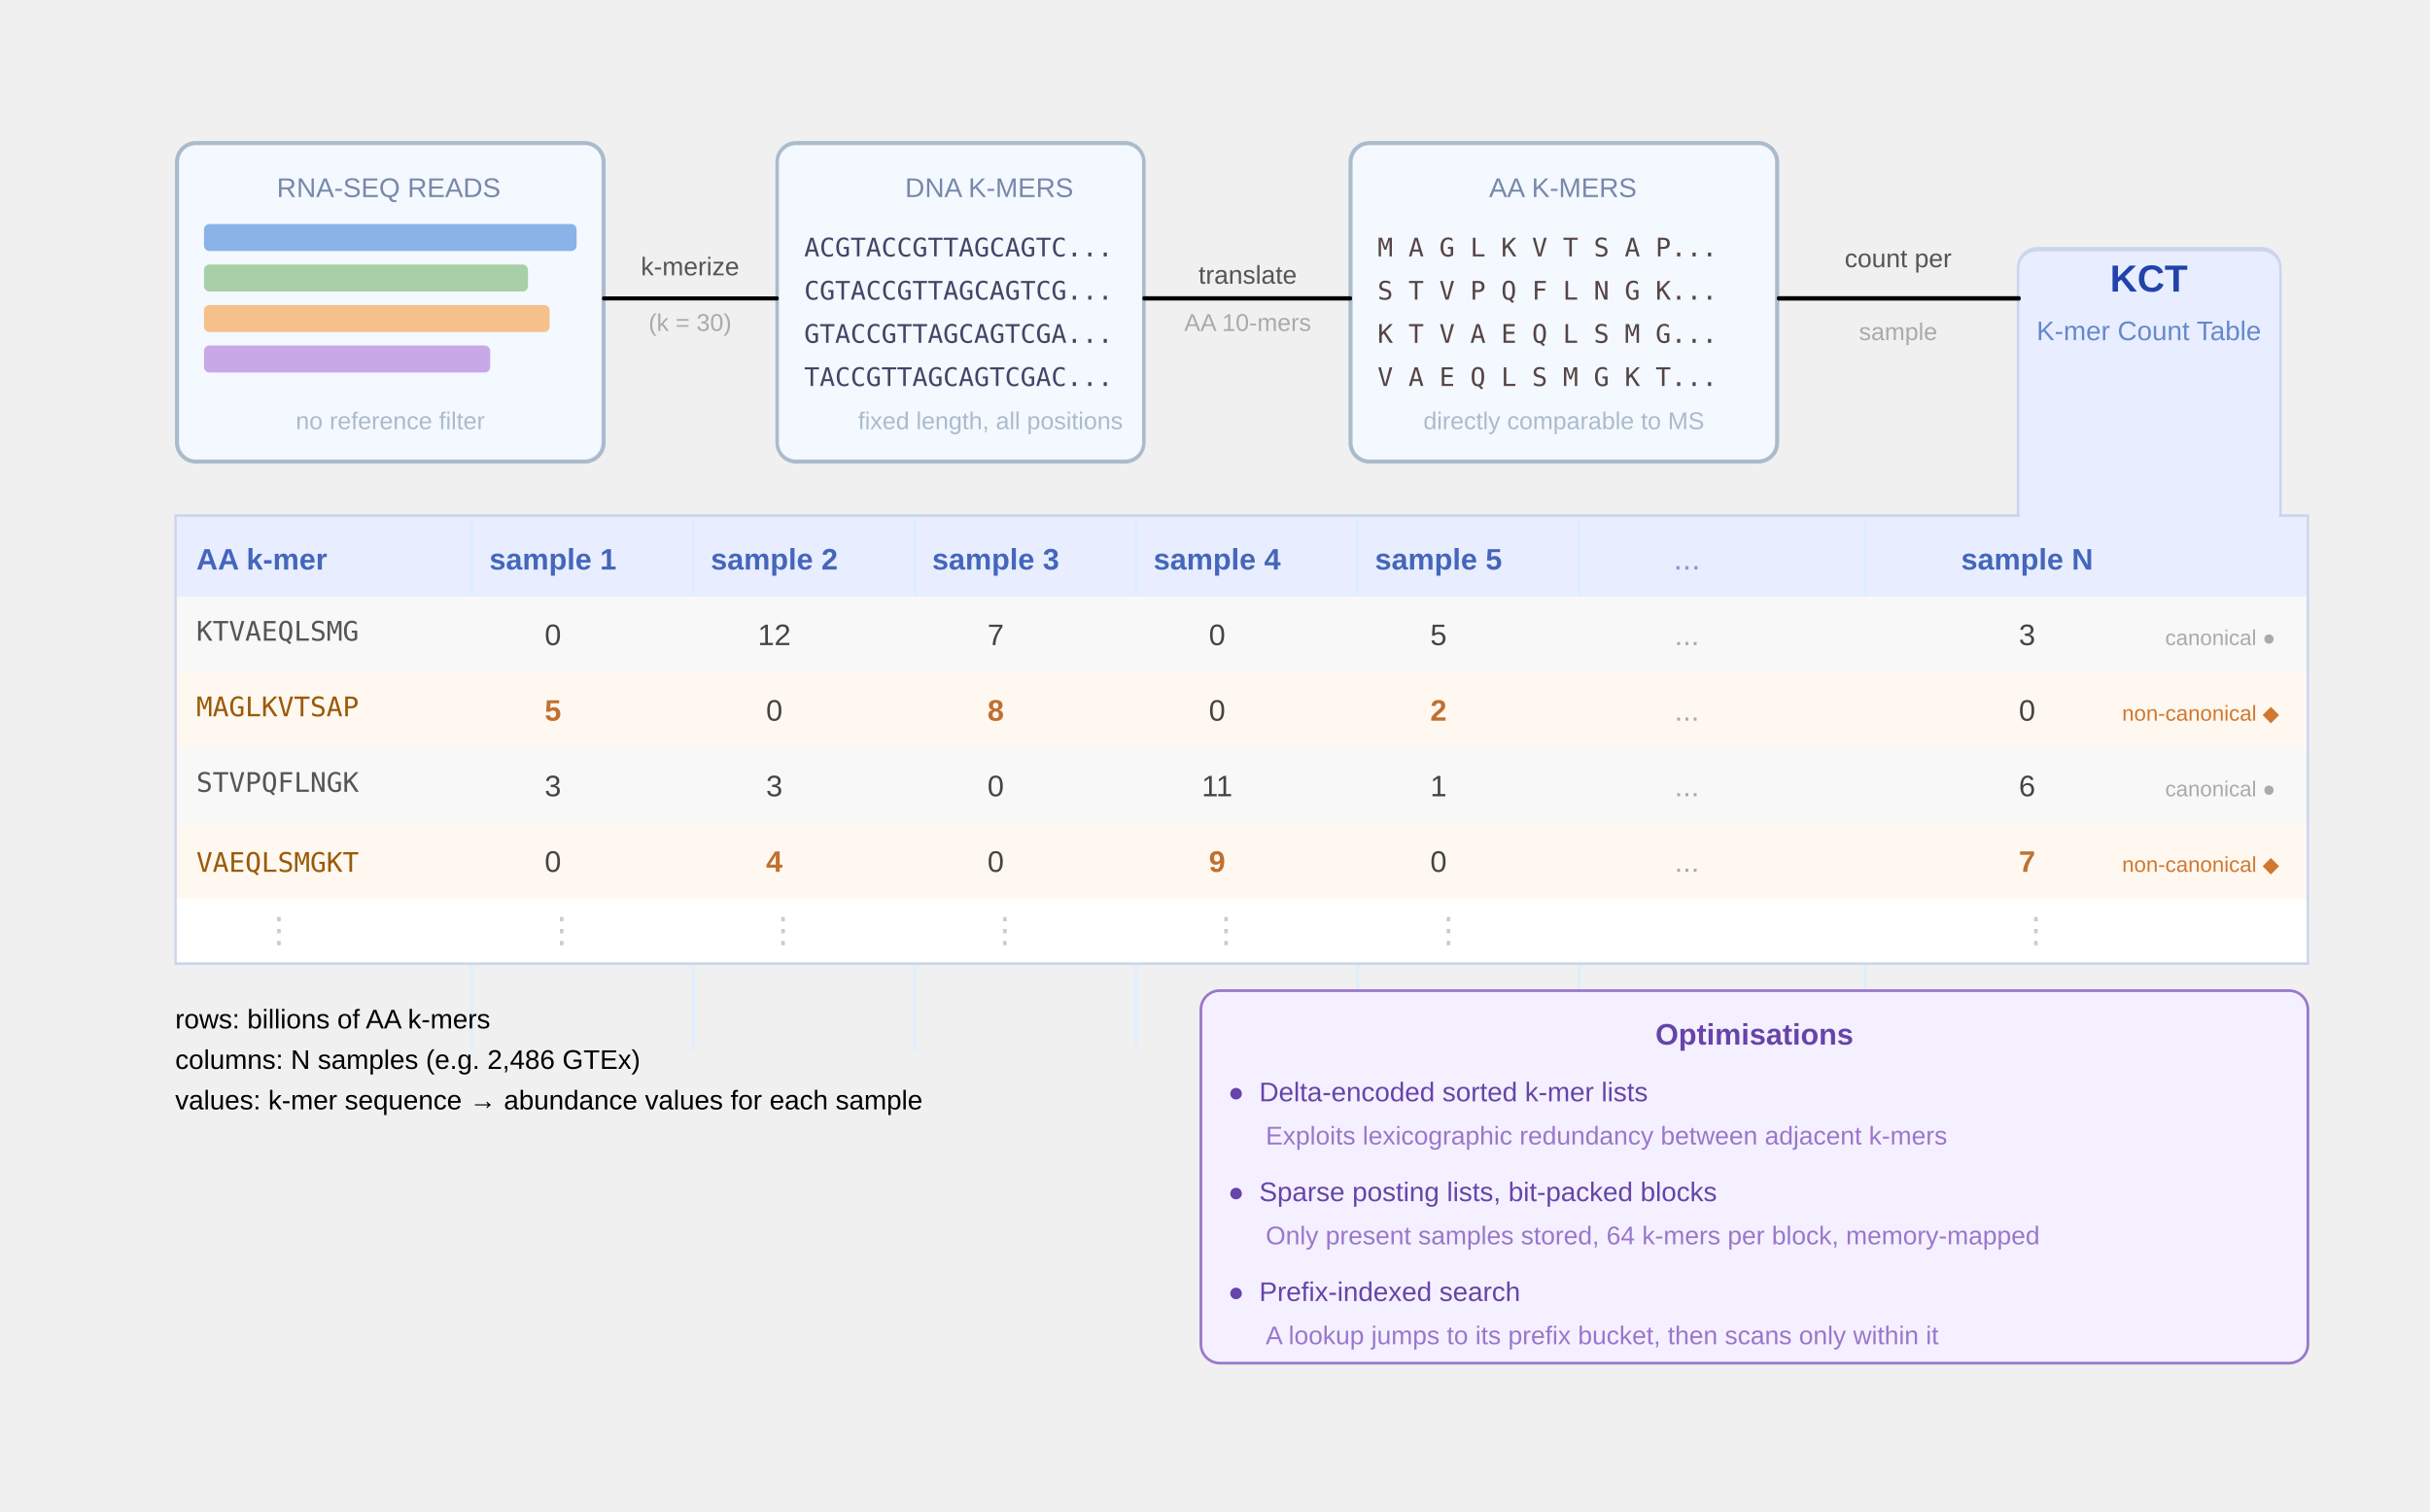
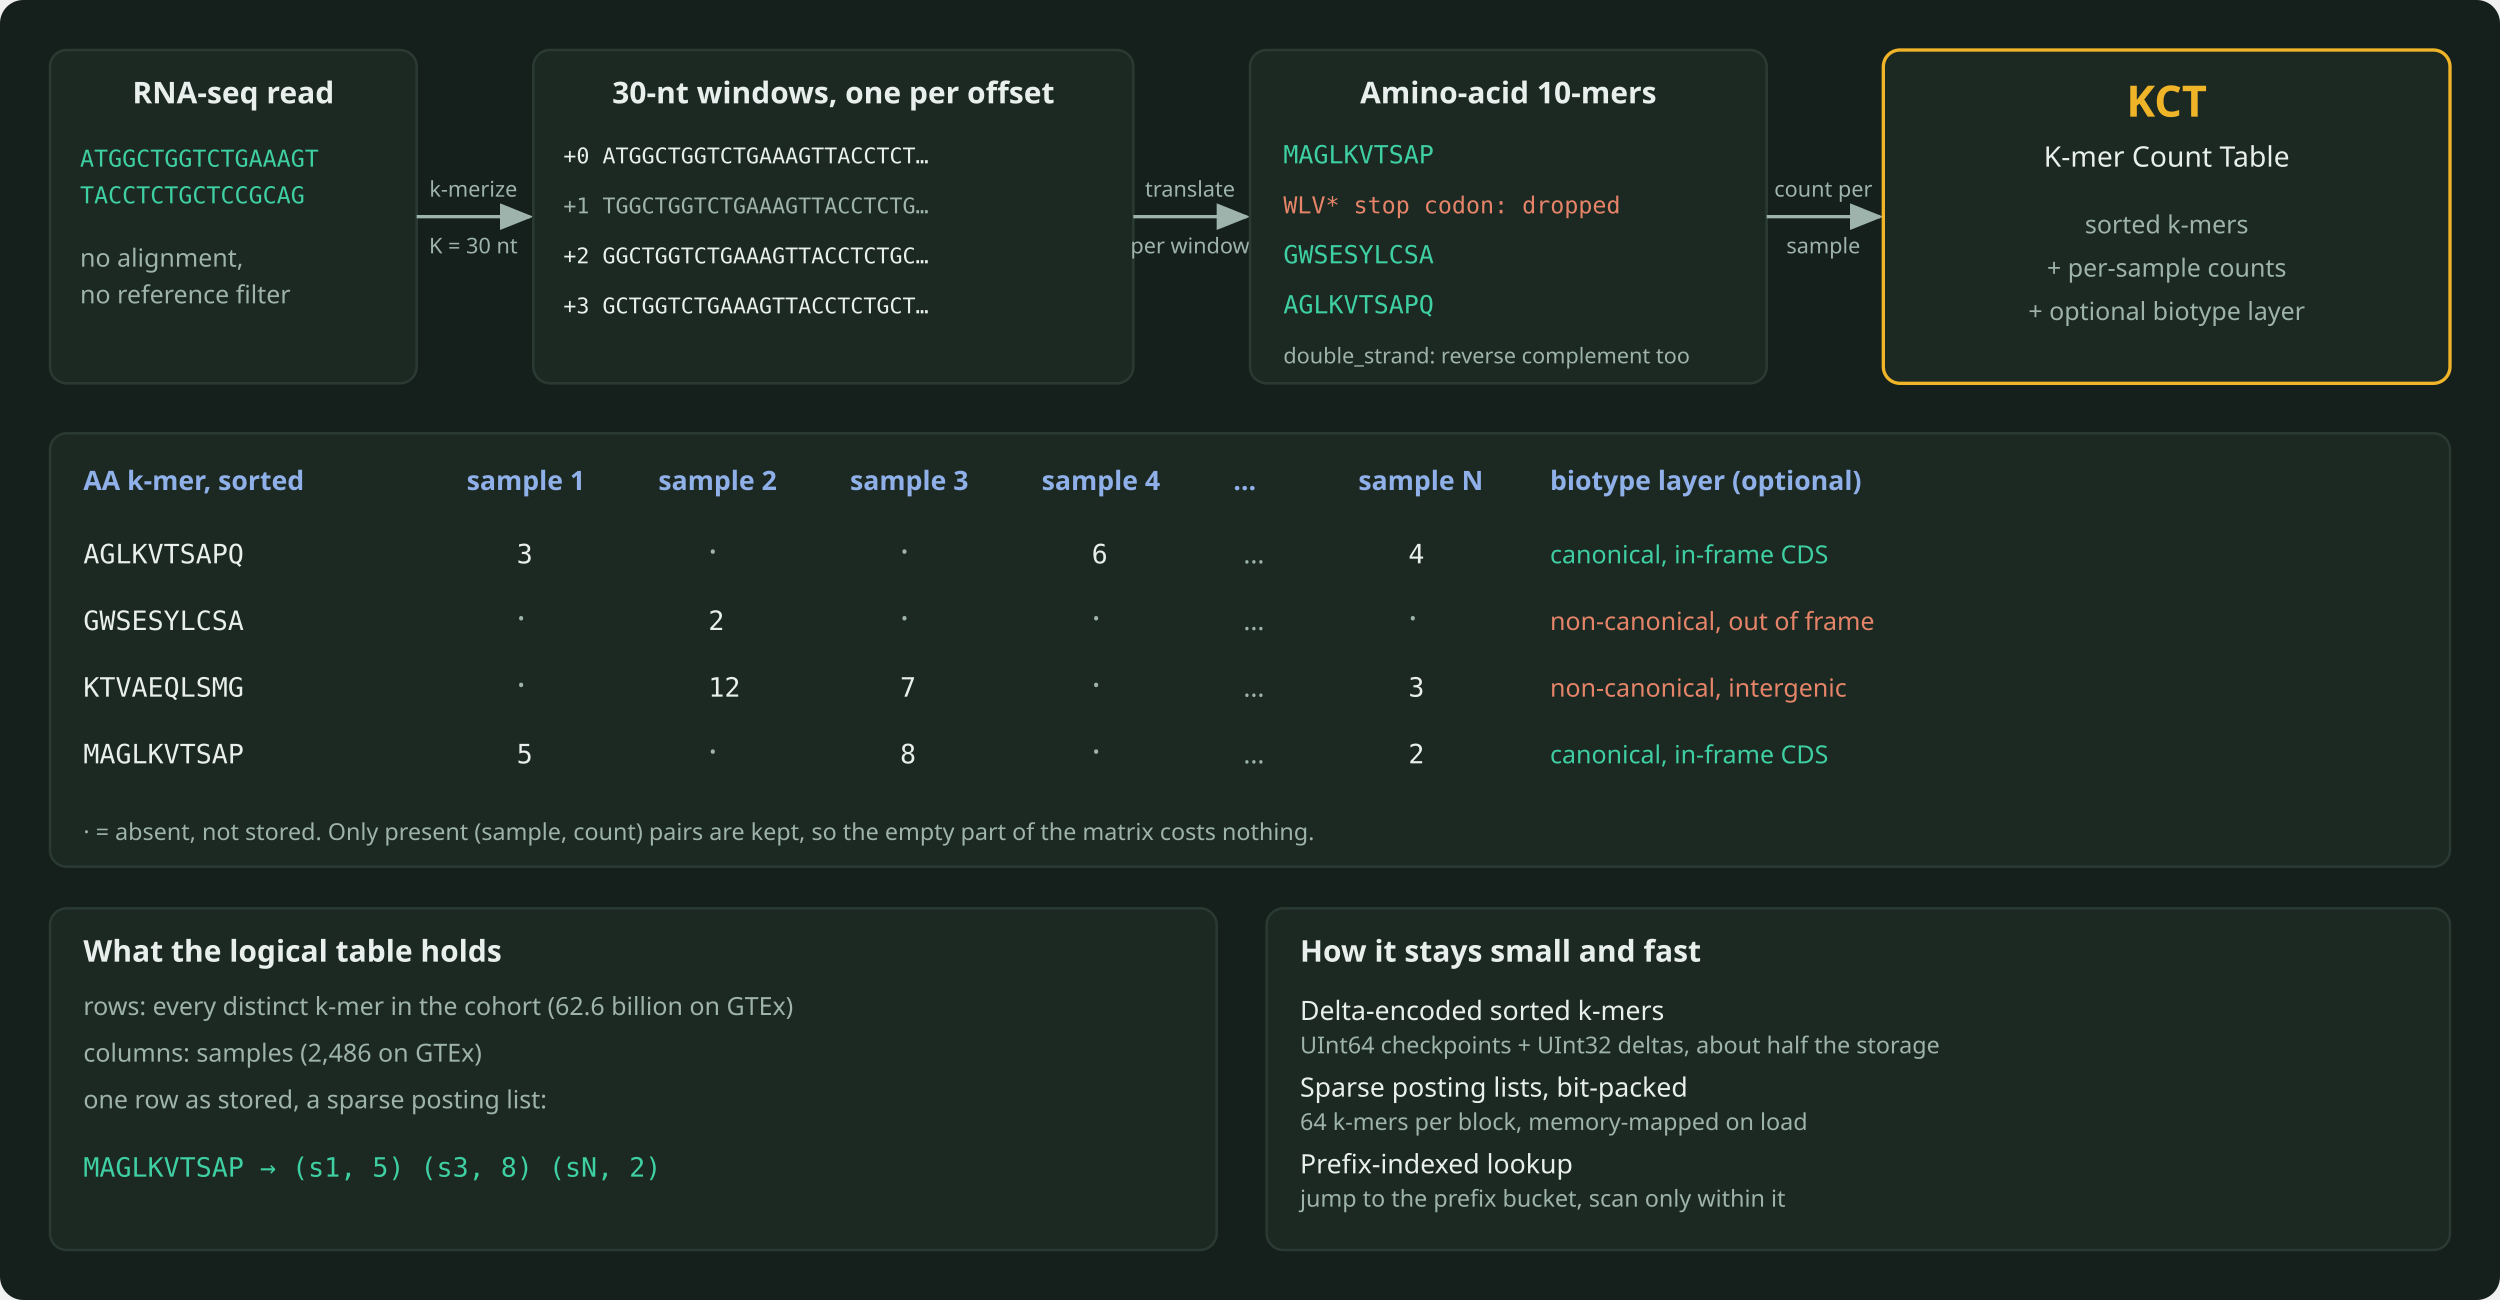
- <svg xmlns="http://www.w3.org/2000/svg" width="100%" height="100%" viewBox="0 0 900 560" version="1.1" xml:space="preserve" style="fill-rule:evenodd;clip-rule:evenodd;">
-   <g transform="matrix(1,0,0,1,450,280)">
-     <g transform="matrix(1,0,0,1,-450,-245)">
-       <g transform="matrix(0.615268,0,0,1.09036,490.238,37.7105)">
-         <path d="M576,24.42L576,129.58C576,133.123 570.902,136 564.623,136L429.377,136C423.098,136 418,133.123 418,129.58L418,24.42C418,20.877 423.098,18 429.377,18L564.623,18C570.902,18 576,20.877 576,24.42Z" style="fill:rgb(232,238,255);stroke:rgb(204,213,238);stroke-width:1.5px;" />
-       </g>
-       <g id="step1-rnaseq">
-         <g transform="matrix(1,0,0,1,55.5599,0)">
-           <path d="M168,25L168,129C168,132.863 164.863,136 161,136L17,136C13.137,136 10,132.863 10,129L10,25C10,21.137 13.137,18 17,18L161,18C164.863,18 168,21.137 168,25Z" style="fill:rgb(244,248,255);stroke:rgb(170,187,204);stroke-width:1.5px;" />
-         </g>
-         <g transform="matrix(1,0,0,1,144.51,38)">
-           <text x="-41.996px" y="0px" style="font-family:'ArialMT', 'Arial', sans-serif;font-size:10px;fill:rgb(119,136,170);">R<tspan x="-34.675px -27.353px -20.583px -17.153px -10.383px -3.613px 4.265px 7.143px 14.465px 21.235px 28.005px 35.327px " y="0px 0px 0px 0px 0px 0px 0px 0px 0px 0px 0px 0px ">NA-SEQ READS</tspan>
-           </text>
-         </g>
-         <g transform="matrix(1,0,0,1,55.5599,0)">
-           <path d="M158,50L158,56C158,57.104 157.104,58 156,58L22,58C20.896,58 20,57.104 20,56L20,50C20,48.896 20.896,48 22,48L156,48C157.104,48 158,48.896 158,50Z" style="fill:rgb(138,180,232);" />
-         </g>
-         <g transform="matrix(1,0,0,1,55.5599,0)">
-           <path d="M140,65L140,71C140,72.104 139.104,73 138,73L22,73C20.896,73 20,72.104 20,71L20,65C20,63.896 20.896,63 22,63L138,63C139.104,63 140,63.896 140,65Z" style="fill:rgb(168,208,168);" />
-         </g>
-         <g transform="matrix(1,0,0,1,55.5599,0)">
-           <path d="M148,80L148,86C148,87.104 147.104,88 146,88L22,88C20.896,88 20,87.104 20,86L20,80C20,78.896 20.896,78 22,78L146,78C147.104,78 148,78.896 148,80Z" style="fill:rgb(245,192,138);" />
-         </g>
-         <g transform="matrix(1,0,0,1,55.5599,0)">
-           <path d="M126,95L126,101C126,102.104 125.104,103 124,103L22,103C20.896,103 20,102.104 20,101L20,95C20,93.896 20.896,93 22,93L124,93C125.104,93 126,93.896 126,95Z" style="fill:rgb(201,168,232);" />
-         </g>
-         <g transform="matrix(1,0,0,1,144.56,124)">
-           <g transform="matrix(9,0,0,9,18.0154,0)">
-                     </g>
-           <g transform="matrix(9,0,0,9,20.5159,0)">
-                     </g>
-           <text x="-35.018px" y="0px" style="font-family:'ArialMT', 'Arial', sans-serif;font-size:9px;fill:rgb(170,187,204);">no reference ﬁlter</text>
-         </g>
-       </g>
-       <g id="arrow-kmerize">
-         <g transform="matrix(1,0,0,1,255.576,67)">
-           <text x="-18.209px" y="0px" style="font-family:'ArialMT', 'Arial', sans-serif;font-size:9.5px;fill:rgb(85,85,85);">k-merize</text>
-         </g>
-         <g transform="matrix(1,0,0,1,255.576,87.6055)">
-           <text x="-15.381px" y="0px" style="font-family:'ArialMT', 'Arial', sans-serif;font-size:9px;fill:rgb(170,170,170);">(k = 30)</text>
-         </g>
-       </g>
-       <g id="step2-dna-kmers">
-         <g transform="matrix(0.859638,0,0,1,103.866,0)">
-           <path d="M372,25L372,129C372,132.863 368.351,136 363.857,136L222.143,136C217.649,136 214,132.863 214,129L214,25C214,21.137 217.649,18 222.143,18L363.857,18C368.351,18 372,21.137 372,25Z" style="fill:rgb(244,248,255);stroke:rgb(170,187,204);stroke-width:1.5px;" />
-         </g>
-         <g transform="matrix(1,0,0,1,366.779,38)">
-           <text x="-31.566px" y="0px" style="font-family:'ArialMT', 'Arial', sans-serif;font-size:10px;fill:rgb(119,136,170);">D<tspan x="-24.244px -16.922px -10.704px -7.826px -1.056px 2.374px 10.804px 17.574px " y="0px 0px 0px 0px 0px 0px 0px 0px ">NA K-MER</tspan>S</text>
-         </g>
-         <g transform="matrix(1,0,0,1,297.829,60)">
-           <text x="0px" y="0px" style="font-family:'Consolas', monospace;font-size:9.5px;fill:rgb(68,68,102);">ACGTACCGTTAGCAGTC...</text>
-         </g>
-         <g transform="matrix(1,0,0,1,297.829,76)">
-           <text x="0px" y="0px" style="font-family:'Consolas', monospace;font-size:9.5px;fill:rgb(68,68,102);">CGTACCGTTAGCAGTCG...</text>
-         </g>
-         <g transform="matrix(1,0,0,1,297.829,92)">
-           <text x="0px" y="0px" style="font-family:'Consolas', monospace;font-size:9.5px;fill:rgb(68,68,102);">GTACCGTTAGCAGTCGA...</text>
-         </g>
-         <g transform="matrix(1,0,0,1,297.829,108)">
-           <text x="0px" y="0px" style="font-family:'Consolas', monospace;font-size:9.5px;fill:rgb(68,68,102);">TACCGTTAGCAGTCGAC...</text>
-         </g>
-         <g transform="matrix(1,0,0,1,366.829,124)">
-           <g transform="matrix(9,0,0,9,-49.0298,0)">
-                     </g>
-           <g transform="matrix(9,0,0,9,-46.5293,0)">
-                     </g>
-           <text x="-49.03px" y="0px" style="font-family:'ArialMT', 'Arial', sans-serif;font-size:9px;fill:rgb(170,187,204);">ﬁxed length, all positions</text>
-         </g>
-       </g>
-       <g id="arrow-translate">
-         <g transform="matrix(1,0,0,1,462.106,70.1101)">
-           <text x="-18.218px" y="0px" style="font-family:'ArialMT', 'Arial', sans-serif;font-size:9.5px;fill:rgb(85,85,85);">translate</text>
-         </g>
-         <g transform="matrix(1,0,0,1,462.106,87.6055)">
-           <text x="-23.509px" y="0px" style="font-family:'ArialMT', 'Arial', sans-serif;font-size:9px;fill:rgb(170,170,170);">AA<tspan x="-11.999px -9.499px " y="0px 0px "> 1</tspan>0-mers</text>
-         </g>
-       </g>
-       <g id="step3-aa-kmers">
-         <g transform="matrix(1,0,0,1,82.2007,0)">
-           <path d="M576,25L576,129C576,132.863 572.863,136 569,136L425,136C421.137,136 418,132.863 418,129L418,25C418,21.137 421.137,18 425,18L569,18C572.863,18 576,21.137 576,25Z" style="fill:rgb(244,248,255);stroke:rgb(170,187,204);stroke-width:1.5px;" />
-         </g>
-         <g transform="matrix(1,0,0,1,579.151,38)">
-           <text x="-27.629px" y="0px" style="font-family:'ArialMT', 'Arial', sans-serif;font-size:10px;fill:rgb(119,136,170);">AA<tspan x="-14.641px -11.763px -4.993px -1.563px 6.867px 13.637px " y="0px 0px 0px 0px 0px 0px "> K-MER</tspan>S</text>
-         </g>
-         <g transform="matrix(1,0,0,1,510.201,60)">
-           <text x="0px" y="0px" style="font-family:'Consolas', monospace;font-size:9.5px;fill:rgb(85,68,68);">M A G L K V T S A P...</text>
-         </g>
-         <g transform="matrix(1,0,0,1,510.201,76)">
-           <text x="0px" y="0px" style="font-family:'Consolas', monospace;font-size:9.5px;fill:rgb(85,68,68);">S T V P Q F L N G K...</text>
-         </g>
-         <g transform="matrix(1,0,0,1,510.201,92)">
-           <text x="0px" y="0px" style="font-family:'Consolas', monospace;font-size:9.5px;fill:rgb(85,68,68);">K T V A E Q L S M G...</text>
-         </g>
-         <g transform="matrix(1,0,0,1,510.201,108)">
-           <text x="0px" y="0px" style="font-family:'Consolas', monospace;font-size:9.5px;fill:rgb(85,68,68);">V A E Q L S M G K T...</text>
-         </g>
-         <g transform="matrix(1,0,0,1,579.201,124)">
-           <text x="-52.02px" y="0px" style="font-family:'ArialMT', 'Arial', sans-serif;font-size:9px;fill:rgb(170,187,204);">directly comparable to MS</text>
-         </g>
-       </g>
-       <g id="arrow-count">
-         <g transform="matrix(1,0,0,1,703.012,64)">
-           <text x="-19.805px" y="0px" style="font-family:'ArialMT', 'Arial', sans-serif;font-size:9.5px;fill:rgb(85,85,85);">count per</text>
-         </g>
-         <g transform="matrix(1,0,0,1,703.012,91)">
-           <text x="-14.506px" y="0px" style="font-family:'ArialMT', 'Arial', sans-serif;font-size:9px;fill:rgb(170,170,170);">sample</text>
-         </g>
-       </g>
-       <g id="kct-label">
-         <g transform="matrix(1,0,0,1,795.867,73.0352)">
-           <text x="-14.386px" y="0px" style="font-family:'Arial-BoldMT', 'Arial', sans-serif;font-weight:700;font-size:14px;fill:rgb(34,68,170);">KCT</text>
-         </g>
-         <g transform="matrix(1,0,0,1,795.867,91.0352)">
-           <text x="-41.594px" y="0px" style="font-family:'ArialMT', 'Arial', sans-serif;font-size:10px;fill:rgb(102,136,204);">K-mer Count <tspan x="17.688px 22.688px 28.25px " y="0px 0px 0px ">Tab</tspan>le</text>
-         </g>
-       </g>
-       <g id="kct-table">
-         <g transform="matrix(0.897459,0,0,1,56.0408,0)">
-           <rect x="10" y="156" width="880" height="30" style="fill:rgb(232,238,255);" />
-         </g>
-         <g transform="matrix(1,0,0,1,72.7126,176)">
-           <text x="0px" y="0px" style="font-family:'Arial-BoldMT', 'Arial', sans-serif;font-weight:700;font-size:11px;fill:rgb(68,102,187);">AA<tspan x="15.479px 18.536px " y="0px 0px "> k</tspan>-mer</text>
-         </g>
-         <g transform="matrix(1,0,0,1,204.779,176)">
-           <text x="-23.542px" y="0px" style="font-family:'Arial-BoldMT', 'Arial', sans-serif;font-weight:700;font-size:11px;fill:rgb(68,102,187);">sample 1</text>
-         </g>
-         <g transform="matrix(1,0,0,1,286.779,176)">
-           <text x="-23.542px" y="0px" style="font-family:'Arial-BoldMT', 'Arial', sans-serif;font-weight:700;font-size:11px;fill:rgb(68,102,187);">sample 2</text>
-         </g>
-         <g transform="matrix(1,0,0,1,368.779,176)">
-           <text x="-23.542px" y="0px" style="font-family:'Arial-BoldMT', 'Arial', sans-serif;font-weight:700;font-size:11px;fill:rgb(68,102,187);">sample 3</text>
-         </g>
-         <g transform="matrix(1,0,0,1,450.779,176)">
-           <text x="-23.542px" y="0px" style="font-family:'Arial-BoldMT', 'Arial', sans-serif;font-weight:700;font-size:11px;fill:rgb(68,102,187);">sample 4</text>
-         </g>
-         <g transform="matrix(1,0,0,1,532.779,176)">
-           <text x="-23.542px" y="0px" style="font-family:'Arial-BoldMT', 'Arial', sans-serif;font-weight:700;font-size:11px;fill:rgb(68,102,187);">sample 5</text>
-         </g>
-         <g transform="matrix(1,0,0,1,624.779,176)">
-           <text x="-5.001px" y="0px" style="font-family:'ArialMT', 'Arial', sans-serif;font-size:12px;fill:rgb(136,153,204);">...</text>
-         </g>
-         <g transform="matrix(1,0,0,1,750.779,176)">
-           <text x="-24.455px" y="0px" style="font-family:'Arial-BoldMT', 'Arial', sans-serif;font-weight:700;font-size:11px;fill:rgb(68,102,187);">sample N</text>
-         </g>
-         <g transform="matrix(1,0,0,1,-35.221,0)">
-           <path d="M210,156L210,354" style="fill:none;fill-rule:nonzero;stroke:rgb(221,238,255);stroke-width:1px;" />
-         </g>
-         <g transform="matrix(1,0,0,1,-35.221,0)">
-           <path d="M292,156L292,354" style="fill:none;fill-rule:nonzero;stroke:rgb(221,238,255);stroke-width:1px;" />
-         </g>
-         <g transform="matrix(1,0,0,1,-35.221,0)">
-           <path d="M374,156L374,354" style="fill:none;fill-rule:nonzero;stroke:rgb(221,238,255);stroke-width:1px;" />
-         </g>
-         <g transform="matrix(1,0,0,1,-35.221,0)">
-           <path d="M456,156L456,354" style="fill:none;fill-rule:nonzero;stroke:rgb(221,238,255);stroke-width:1px;" />
-         </g>
-         <g transform="matrix(1,0,0,1,-35.221,0)">
-           <path d="M538,156L538,354" style="fill:none;fill-rule:nonzero;stroke:rgb(221,238,255);stroke-width:1px;" />
-         </g>
-         <g transform="matrix(1,0,0,1,-35.221,0)">
-           <path d="M620,156L620,354" style="fill:none;fill-rule:nonzero;stroke:rgb(221,238,255);stroke-width:1px;" />
-         </g>
-         <g transform="matrix(1,0,0,1,-35.221,0)">
-           <path d="M726,156L726,354" style="fill:none;fill-rule:nonzero;stroke:rgb(221,238,255);stroke-width:1px;" />
-         </g>
-         <g transform="matrix(0.897459,0,0,1,56.0408,0)">
-           <rect x="10" y="186" width="880" height="28" style="fill:rgb(248,248,248);" />
-         </g>
-         <g transform="matrix(1,0,0,1,204.779,204)">
-           <text x="-3.059px" y="0px" style="font-family:'ArialMT', 'Arial', sans-serif;font-size:11px;fill:rgb(68,68,68);">0</text>
-         </g>
-         <g transform="matrix(1,0,0,1,286.779,204)">
-           <text x="-6.118px" y="0px" style="font-family:'ArialMT', 'Arial', sans-serif;font-size:11px;fill:rgb(68,68,68);">12</text>
-         </g>
-         <g transform="matrix(1,0,0,1,368.779,204)">
-           <text x="-3.059px" y="0px" style="font-family:'ArialMT', 'Arial', sans-serif;font-size:11px;fill:rgb(68,68,68);">7</text>
-         </g>
-         <g transform="matrix(1,0,0,1,450.779,204)">
-           <text x="-3.059px" y="0px" style="font-family:'ArialMT', 'Arial', sans-serif;font-size:11px;fill:rgb(68,68,68);">0</text>
-         </g>
-         <g transform="matrix(1,0,0,1,532.779,204)">
-           <text x="-3.059px" y="0px" style="font-family:'ArialMT', 'Arial', sans-serif;font-size:11px;fill:rgb(68,68,68);">5</text>
-         </g>
-         <g transform="matrix(1,0,0,1,624.779,204)">
-           <text x="-4.584px" y="0px" style="font-family:'ArialMT', 'Arial', sans-serif;font-size:11px;fill:rgb(170,170,170);">...</text>
-         </g>
-         <g transform="matrix(1,0,0,1,750.779,204)">
-           <text x="-3.059px" y="0px" style="font-family:'ArialMT', 'Arial', sans-serif;font-size:11px;fill:rgb(68,68,68);">3</text>
-         </g>
-         <g transform="matrix(1,0,0,1,842.779,204)">
-           <text x="-40.855px" y="0px" style="font-family:'ArialMT', 'Arial', sans-serif;font-size:8px;fill:rgb(170,170,170);">canonical ●</text>
-         </g>
-         <g transform="matrix(0.897459,0,0,1,56.0408,0)">
-           <rect x="10" y="214" width="880" height="28" style="fill:rgb(255,248,240);" />
-         </g>
-         <g transform="matrix(1,0,0,1,204.779,232)">
-           <text x="-3.059px" y="0px" style="font-family:'Arial-BoldMT', 'Arial', sans-serif;font-weight:700;font-size:11px;fill:rgb(192,112,48);">5</text>
-         </g>
-         <g transform="matrix(1,0,0,1,286.779,232)">
-           <text x="-3.059px" y="0px" style="font-family:'ArialMT', 'Arial', sans-serif;font-size:11px;fill:rgb(68,68,68);">0</text>
-         </g>
-         <g transform="matrix(1,0,0,1,368.779,232)">
-           <text x="-3.059px" y="0px" style="font-family:'Arial-BoldMT', 'Arial', sans-serif;font-weight:700;font-size:11px;fill:rgb(192,112,48);">8</text>
-         </g>
-         <g transform="matrix(1,0,0,1,450.779,232)">
-           <text x="-3.059px" y="0px" style="font-family:'ArialMT', 'Arial', sans-serif;font-size:11px;fill:rgb(68,68,68);">0</text>
-         </g>
-         <g transform="matrix(1,0,0,1,532.779,232)">
-           <text x="-3.059px" y="0px" style="font-family:'Arial-BoldMT', 'Arial', sans-serif;font-weight:700;font-size:11px;fill:rgb(192,112,48);">2</text>
-         </g>
-         <g transform="matrix(1,0,0,1,624.779,232)">
-           <text x="-4.584px" y="0px" style="font-family:'ArialMT', 'Arial', sans-serif;font-size:11px;fill:rgb(170,170,170);">...</text>
-         </g>
-         <g transform="matrix(1,0,0,1,750.779,232)">
-           <text x="-3.059px" y="0px" style="font-family:'ArialMT', 'Arial', sans-serif;font-size:11px;fill:rgb(68,68,68);">0</text>
-         </g>
-         <g transform="matrix(1,0,0,1,842.779,232)">
-           <text x="-56.836px" y="0px" style="font-family:'ArialMT', 'Arial', sans-serif;font-size:8px;fill:rgb(208,120,48);">non-canonical</text>
-           <text x="-4.801px" y="0px" style="font-family:'MicrosoftYaHei', 'Microsoft YaHei', sans-serif;font-size:8px;fill:rgb(208,120,48);">◆</text>
-         </g>
-         <g transform="matrix(0.897459,0,0,1,56.0408,0)">
-           <rect x="10" y="242" width="880" height="28" style="fill:rgb(248,248,248);" />
-         </g>
-         <g transform="matrix(1,0,0,1,72.7126,202.356)">
-           <g transform="matrix(10,0,0,10,54.9805,0)">
-                     </g>
-           <text x="0px" y="0px" style="font-family:'Consolas', monospace;font-size:10px;fill:rgb(85,85,85);">KTVAEQLSMG</text>
-         </g>
-         <g transform="matrix(1,0,0,1,204.779,260)">
-           <text x="-3.059px" y="0px" style="font-family:'ArialMT', 'Arial', sans-serif;font-size:11px;fill:rgb(68,68,68);">3</text>
-         </g>
-         <g transform="matrix(1,0,0,1,286.779,260)">
-           <text x="-3.059px" y="0px" style="font-family:'ArialMT', 'Arial', sans-serif;font-size:11px;fill:rgb(68,68,68);">3</text>
-         </g>
-         <g transform="matrix(1,0,0,1,368.779,260)">
-           <text x="-3.059px" y="0px" style="font-family:'ArialMT', 'Arial', sans-serif;font-size:11px;fill:rgb(68,68,68);">0</text>
-         </g>
-         <g transform="matrix(1,0,0,1,450.779,260)">
-           <text x="-5.709px" y="0px" style="font-family:'ArialMT', 'Arial', sans-serif;font-size:11px;fill:rgb(68,68,68);">1<tspan x="-0.408px " y="0px ">1</tspan>
-           </text>
-         </g>
-         <g transform="matrix(1,0,0,1,532.779,260)">
-           <text x="-3.059px" y="0px" style="font-family:'ArialMT', 'Arial', sans-serif;font-size:11px;fill:rgb(68,68,68);">1</text>
-         </g>
-         <g transform="matrix(1,0,0,1,624.779,260)">
-           <text x="-4.584px" y="0px" style="font-family:'ArialMT', 'Arial', sans-serif;font-size:11px;fill:rgb(170,170,170);">...</text>
-         </g>
-         <g transform="matrix(1,0,0,1,750.779,260)">
-           <text x="-3.059px" y="0px" style="font-family:'ArialMT', 'Arial', sans-serif;font-size:11px;fill:rgb(68,68,68);">6</text>
-         </g>
-         <g transform="matrix(1,0,0,1,842.779,260)">
-           <text x="-40.855px" y="0px" style="font-family:'ArialMT', 'Arial', sans-serif;font-size:8px;fill:rgb(170,170,170);">canonical ●</text>
-         </g>
-         <g transform="matrix(0.897459,0,0,1,56.0408,0)">
-           <rect x="10" y="270" width="880" height="28" style="fill:rgb(255,248,240);" />
-         </g>
-         <g transform="matrix(1,0,0,1,72.7126,288)">
-           <g transform="matrix(10,0,0,10,54.9805,0)">
-                     </g>
-           <text x="0px" y="0px" style="font-family:'Consolas', monospace;font-size:10px;fill:rgb(154,90,8);">VAEQLSMGKT</text>
-         </g>
-         <g transform="matrix(1,0,0,1,204.779,288)">
-           <text x="-3.059px" y="0px" style="font-family:'ArialMT', 'Arial', sans-serif;font-size:11px;fill:rgb(68,68,68);">0</text>
-         </g>
-         <g transform="matrix(1,0,0,1,286.779,288)">
-           <text x="-3.059px" y="0px" style="font-family:'Arial-BoldMT', 'Arial', sans-serif;font-weight:700;font-size:11px;fill:rgb(192,112,48);">4</text>
-         </g>
-         <g transform="matrix(1,0,0,1,368.779,288)">
-           <text x="-3.059px" y="0px" style="font-family:'ArialMT', 'Arial', sans-serif;font-size:11px;fill:rgb(68,68,68);">0</text>
-         </g>
-         <g transform="matrix(1,0,0,1,450.779,288)">
-           <text x="-3.059px" y="0px" style="font-family:'Arial-BoldMT', 'Arial', sans-serif;font-weight:700;font-size:11px;fill:rgb(192,112,48);">9</text>
-         </g>
-         <g transform="matrix(1,0,0,1,532.779,288)">
-           <text x="-3.059px" y="0px" style="font-family:'ArialMT', 'Arial', sans-serif;font-size:11px;fill:rgb(68,68,68);">0</text>
-         </g>
-         <g transform="matrix(1,0,0,1,624.779,288)">
-           <text x="-4.584px" y="0px" style="font-family:'ArialMT', 'Arial', sans-serif;font-size:11px;fill:rgb(170,170,170);">...</text>
-         </g>
-         <g transform="matrix(1,0,0,1,750.779,288)">
-           <text x="-3.059px" y="0px" style="font-family:'Arial-BoldMT', 'Arial', sans-serif;font-weight:700;font-size:11px;fill:rgb(192,112,48);">7</text>
-         </g>
-         <g transform="matrix(1,0,0,1,842.779,288)">
-           <text x="-56.836px" y="0px" style="font-family:'ArialMT', 'Arial', sans-serif;font-size:8px;fill:rgb(208,120,48);">non-canonical</text>
-           <text x="-4.801px" y="0px" style="font-family:'MicrosoftYaHei', 'Microsoft YaHei', sans-serif;font-size:8px;fill:rgb(208,120,48);">◆</text>
-         </g>
-         <g transform="matrix(0.897459,0,0,1,56.0408,0)">
-           <rect x="10" y="298" width="880" height="24" style="fill:white;" />
-         </g>
-         <g transform="matrix(1,0,0,1,100.054,314)">
-           <text x="-3.25px" y="0px" style="font-family:'MS-UIGothic', 'MS UI Gothic', sans-serif;font-size:13px;fill:rgb(204,204,204);">⋮</text>
-         </g>
-         <g transform="matrix(1,0,0,1,204.779,314)">
-           <text x="-3.25px" y="0px" style="font-family:'MS-UIGothic', 'MS UI Gothic', sans-serif;font-size:13px;fill:rgb(204,204,204);">⋮</text>
-         </g>
-         <g transform="matrix(1,0,0,1,286.779,314)">
-           <text x="-3.25px" y="0px" style="font-family:'MS-UIGothic', 'MS UI Gothic', sans-serif;font-size:13px;fill:rgb(204,204,204);">⋮</text>
-         </g>
-         <g transform="matrix(1,0,0,1,368.925,314)">
-           <text x="-3.25px" y="0px" style="font-family:'MS-UIGothic', 'MS UI Gothic', sans-serif;font-size:13px;fill:rgb(204,204,204);">⋮</text>
-         </g>
-         <g transform="matrix(1,0,0,1,450.845,314)">
-           <text x="-3.25px" y="0px" style="font-family:'MS-UIGothic', 'MS UI Gothic', sans-serif;font-size:13px;fill:rgb(204,204,204);">⋮</text>
-         </g>
-         <g transform="matrix(1,0,0,1,533.218,314)">
-           <text x="-3.25px" y="0px" style="font-family:'MS-UIGothic', 'MS UI Gothic', sans-serif;font-size:13px;fill:rgb(204,204,204);">⋮</text>
-         </g>
-         <g transform="matrix(1,0,0,1,750.779,314)">
-           <text x="-3.25px" y="0px" style="font-family:'MS-UIGothic', 'MS UI Gothic', sans-serif;font-size:13px;fill:rgb(204,204,204);">⋮</text>
-         </g>
-         <g transform="matrix(0.897459,0,0,1,56.0408,0)">
-           <rect x="10" y="156" width="880" height="166" style="fill:none;stroke:rgb(204,213,238);stroke-width:1px;" />
-         </g>
-       </g>
-       <g id="scale-annotation">
-         <g transform="matrix(1,0,0,1,64.8885,346)">
-           <text x="0px" y="0px" style="font-family:'ArialMT', 'Arial', sans-serif;font-size:10px;stroke:black;stroke-opacity:0;stroke-width:1px;stroke-linejoin:round;stroke-miterlimit:2;">rows: billions of <tspan x="70.586px 77.256px 83.374px 86.152px " y="0px 0px 0px 0px ">AA k</tspan>-mers</text>
-         </g>
-         <g transform="matrix(1,0,0,1,64.8885,361)">
-           <text x="0px" y="0px" style="font-family:'ArialMT', 'Arial', sans-serif;font-size:10px;stroke:black;stroke-opacity:0;stroke-width:1px;stroke-linejoin:round;stroke-miterlimit:2;">columns: N samples (e.g. 2,486 GTEx)</text>
-         </g>
-         <g transform="matrix(1,0,0,1,64.8885,376)">
-           <text x="0px" y="0px" style="font-family:'ArialMT', 'Arial', sans-serif;font-size:10px;stroke:black;stroke-opacity:0;stroke-width:1px;stroke-linejoin:round;stroke-miterlimit:2;">values: k-mer sequence → abundance values for each sample</text>
-         </g>
-       </g>
-       <g transform="matrix(1,0,0,1,72.7126,258.356)">
-         <g transform="matrix(10,0,0,10,54.9805,0)">
-                 </g>
-         <text x="0px" y="0px" style="font-family:'Consolas', monospace;font-size:10px;fill:rgb(85,85,85);">STVPQFLNGK</text>
-       </g>
-       <g id="optimisations">
-         <g transform="matrix(1,0,0,1,-35.221,0)">
-           <path d="M890,339L890,463C890,466.863 886.863,470 883,470L487,470C483.137,470 480,466.863 480,463L480,339C480,335.137 483.137,332 487,332L883,332C886.863,332 890,335.137 890,339Z" style="fill:rgb(245,240,255);stroke:rgb(153,119,204);stroke-width:1px;" />
-         </g>
-         <g transform="matrix(1,0,0,1,649.779,352)">
-           <text x="-36.671px" y="0px" style="font-family:'Arial-BoldMT', 'Arial', sans-serif;font-weight:700;font-size:11px;fill:rgb(102,68,170);">Optimisations</text>
-         </g>
-         <g transform="matrix(1,0,0,1,454.779,373)">
-           <text x="0px" y="0px" style="font-family:'ArialMT', 'Arial', sans-serif;font-size:10px;fill:rgb(102,68,170);">●  Delta-encoded sorted k-mer lists</text>
-         </g>
-         <g transform="matrix(1,0,0,1,468.779,389)">
-           <text x="0px" y="0px" style="font-family:'ArialMT', 'Arial', sans-serif;font-size:9.5px;fill:rgb(153,119,204);">Exploits lexicographic redundancy between adjacent k-mers</text>
-         </g>
-         <g transform="matrix(1,0,0,1,454.779,410)">
-           <text x="0px" y="0px" style="font-family:'ArialMT', 'Arial', sans-serif;font-size:10px;fill:rgb(102,68,170);">●  Sparse posting lists, bit-packed blocks</text>
-         </g>
-         <g transform="matrix(1,0,0,1,468.779,426)">
-           <text x="0px" y="0px" style="font-family:'ArialMT', 'Arial', sans-serif;font-size:9.5px;fill:rgb(153,119,204);">Only present samples stored, 64 k-mers per block, memory-mapped</text>
-         </g>
-         <g transform="matrix(1,0,0,1,454.779,447)">
-           <g transform="matrix(10,0,0,10,82.749,0)">
-                     </g>
-           <g transform="matrix(10,0,0,10,85.5273,0)">
-                     </g>
-           <g transform="matrix(10,0,0,10,158.335,0)">
-                     </g>
-           <text x="0px" y="0px" style="font-family:'ArialMT', 'Arial', sans-serif;font-size:10px;fill:rgb(102,68,170);">●  Prefix-indexed search</text>
-         </g>
-         <g transform="matrix(1,0,0,1,468.779,463)">
-           <g transform="matrix(9.5,0,0,9.5,262.447,0)">
-                     </g>
-           <g transform="matrix(9.5,0,0,9.5,265.086,0)">
-                     </g>
-           <text x="0px" y="0px" style="font-family:'ArialMT', 'Arial', sans-serif;font-size:9.5px;fill:rgb(153,119,204);">A lookup jumps to its prefix bucket, then scans only within it</text>
-         </g>
-         <g transform="matrix(0.813754,0,0,1,86.0922,0)">
-           <path d="M168.93,75.548L247.909,75.548" style="fill:none;stroke:black;stroke-width:1.52px;stroke-linecap:round;stroke-linejoin:round;stroke-miterlimit:1.5;" />
-         </g>
-         <g transform="matrix(0.713336,0,0,1,149.479,0)">
-           <path d="M384.353,75.548L491.665,75.548" style="fill:none;stroke:black;stroke-width:1.59px;stroke-linecap:round;stroke-linejoin:round;stroke-miterlimit:1.5;" />
-         </g>
-         <g transform="matrix(0.668772,0,0,1,224.165,0)">
-           <path d="M649.665,75.548L783.104,75.548" style="fill:none;stroke:black;stroke-width:1.63px;stroke-linecap:round;stroke-linejoin:round;stroke-miterlimit:1.5;" />
-         </g>
-       </g>
-       <g transform="matrix(1,0,0,1,72.7126,230.356)">
-         <g transform="matrix(10,0,0,10,54.9805,0)">
-                 </g>
-         <text x="0px" y="0px" style="font-family:'Consolas', monospace;font-size:10px;fill:rgb(154,90,8);">MAGLKVTSAP</text>
-       </g>
-       <g transform="matrix(0.606674,0,0,0.574161,494.584,89.7441)">
-         <path d="M576,30.192L576,123.808C576,130.537 570.83,136 564.462,136L429.538,136C423.17,136 418,130.537 418,123.808L418,30.192C418,23.463 423.17,18 429.538,18L564.462,18C570.83,18 576,23.463 576,30.192Z" style="fill:rgb(232,238,255);stroke:rgb(170,187,204);stroke-opacity:0;stroke-width:1.5px;" />
-       </g>
-     </g>
-   </g>
+ <svg xmlns="http://www.w3.org/2000/svg" viewBox="0 0 1500 780" width="1500" height="780" font-family="'Archivo', sans-serif">
+   <rect x="0" y="0" width="1500" height="780" rx="14" fill="#151f1b" />
+   <defs>
+     <marker id="a" markerWidth="10" markerHeight="8" refX="9" refY="4" orient="auto">
+       <path d="M0,0 L10,4 L0,8 Z" fill="#9db3ab" />
+     </marker>
+     <marker id="ag" markerWidth="10" markerHeight="8" refX="9" refY="4" orient="auto">
+       <path d="M0,0 L10,4 L0,8 Z" fill="#3ecfa2" />
+     </marker>
+     <marker id="ar" markerWidth="10" markerHeight="8" refX="9" refY="4" orient="auto">
+       <path d="M0,0 L10,4 L0,8 Z" fill="#e58468" />
+     </marker>
+     <marker id="ak" markerWidth="10" markerHeight="8" refX="9" refY="4" orient="auto">
+       <path d="M0,0 L10,4 L0,8 Z" fill="#f0b429" />
+     </marker>
+   </defs>
+   <rect x="30" y="30" width="220" height="200" rx="10" fill="#1c2822" stroke="#2a3a33" stroke-width="1.5" />
+   <text x="140" y="62" fill="#e8efec" font-size="18" text-anchor="middle" font-weight="700">RNA-seq read</text>
+   <text x="48" y="100" fill="#3ecfa2" font-size="14" text-anchor="start" font-family="'JetBrains Mono', monospace">ATGGCTGGTCTGAAAGT</text>
+   <text x="48" y="122" fill="#3ecfa2" font-size="14" text-anchor="start" font-family="'JetBrains Mono', monospace">TACCTCTGCTCCGCAG</text>
+   <text x="48" y="160" fill="#9db3ab" font-size="15" text-anchor="start">no alignment,</text>
+   <text x="48" y="182" fill="#9db3ab" font-size="15" text-anchor="start">no reference filter</text>
+   <path d="M250,130 L318,130" stroke="#9db3ab" stroke-width="2" fill="none" marker-end="url(#a)" />
+   <text x="284" y="118" fill="#9db3ab" font-size="13" text-anchor="middle">k-merize</text>
+   <text x="284" y="152" fill="#9db3ab" font-size="13" text-anchor="middle">K = 30 nt</text>
+   <rect x="320" y="30" width="360" height="200" rx="10" fill="#1c2822" stroke="#2a3a33" stroke-width="1.5" />
+   <text x="500" y="62" fill="#e8efec" font-size="18" text-anchor="middle" font-weight="700">30-nt windows, one per offset</text>
+   <text x="338" y="98" fill="#e8efec" font-size="13" text-anchor="start" font-family="'JetBrains Mono', monospace">+0 ATGGCTGGTCTGAAAGTTACCTCT…</text>
+   <text x="338" y="128" fill="#9db3ab" font-size="13" text-anchor="start" font-family="'JetBrains Mono', monospace">+1 TGGCTGGTCTGAAAGTTACCTCTG…</text>
+   <text x="338" y="158" fill="#e8efec" font-size="13" text-anchor="start" font-family="'JetBrains Mono', monospace">+2 GGCTGGTCTGAAAGTTACCTCTGC…</text>
+   <text x="338" y="188" fill="#e8efec" font-size="13" text-anchor="start" font-family="'JetBrains Mono', monospace">+3 GCTGGTCTGAAAGTTACCTCTGCT…</text>
+   <path d="M680,130 L748,130" stroke="#9db3ab" stroke-width="2" fill="none" marker-end="url(#a)" />
+   <text x="714" y="118" fill="#9db3ab" font-size="13" text-anchor="middle">translate</text>
+   <text x="714" y="152" fill="#9db3ab" font-size="13" text-anchor="middle">per window</text>
+   <rect x="750" y="30" width="310" height="200" rx="10" fill="#1c2822" stroke="#2a3a33" stroke-width="1.5" />
+   <text x="905" y="62" fill="#e8efec" font-size="18" text-anchor="middle" font-weight="700">Amino-acid 10-mers</text>
+   <text x="770" y="98" fill="#3ecfa2" font-size="15" text-anchor="start" font-family="'JetBrains Mono', monospace">MAGLKVTSAP</text>
+   <text x="770" y="128" fill="#e58468" font-size="14" text-anchor="start" font-family="'JetBrains Mono', monospace">WLV* stop codon: dropped</text>
+   <text x="770" y="158" fill="#3ecfa2" font-size="15" text-anchor="start" font-family="'JetBrains Mono', monospace">GWSESYLCSA</text>
+   <text x="770" y="188" fill="#3ecfa2" font-size="15" text-anchor="start" font-family="'JetBrains Mono', monospace">AGLKVTSAPQ</text>
+   <text x="770" y="218" fill="#9db3ab" font-size="13" text-anchor="start">double_strand: reverse complement too</text>
+   <path d="M1060,130 L1128,130" stroke="#9db3ab" stroke-width="2" fill="none" marker-end="url(#a)" />
+   <text x="1094" y="118" fill="#9db3ab" font-size="13" text-anchor="middle">count per</text>
+   <text x="1094" y="152" fill="#9db3ab" font-size="13" text-anchor="middle">sample</text>
+   <rect x="1130" y="30" width="340" height="200" rx="10" fill="#1c2822" stroke="#f0b429" stroke-width="2" />
+   <text x="1300" y="70" fill="#f0b429" font-size="26" text-anchor="middle" font-weight="700">KCT</text>
+   <text x="1300" y="100" fill="#e8efec" font-size="17" text-anchor="middle">K-mer Count Table</text>
+   <text x="1300" y="140" fill="#9db3ab" font-size="15" text-anchor="middle">sorted k-mers</text>
+   <text x="1300" y="166" fill="#9db3ab" font-size="15" text-anchor="middle">+ per-sample counts</text>
+   <text x="1300" y="192" fill="#9db3ab" font-size="15" text-anchor="middle">+ optional biotype layer</text>
+   <rect x="30" y="260" width="1440" height="260" rx="10" fill="#1c2822" stroke="#2a3a33" stroke-width="1.5" />
+   <text x="50" y="294" fill="#8fb0e8" font-size="16" text-anchor="start" font-weight="700">AA k-mer, sorted</text>
+   <text x="280" y="294" fill="#8fb0e8" font-size="16" text-anchor="start" font-weight="700">sample 1</text>
+   <text x="395" y="294" fill="#8fb0e8" font-size="16" text-anchor="start" font-weight="700">sample 2</text>
+   <text x="510" y="294" fill="#8fb0e8" font-size="16" text-anchor="start" font-weight="700">sample 3</text>
+   <text x="625" y="294" fill="#8fb0e8" font-size="16" text-anchor="start" font-weight="700">sample 4</text>
+   <text x="740" y="294" fill="#8fb0e8" font-size="16" text-anchor="start" font-weight="700">…</text>
+   <text x="815" y="294" fill="#8fb0e8" font-size="16" text-anchor="start" font-weight="700">sample N</text>
+   <text x="930" y="294" fill="#8fb0e8" font-size="16" text-anchor="start" font-weight="700">biotype layer (optional)</text>
+   <text x="50" y="338" fill="#e8efec" font-size="16" text-anchor="start" font-family="'JetBrains Mono', monospace">AGLKVTSAPQ</text>
+   <text x="310" y="338" fill="#e8efec" font-size="16" text-anchor="start" font-family="'JetBrains Mono', monospace">3</text>
+   <text x="425" y="338" fill="#9db3ab" font-size="20" text-anchor="start">·</text>
+   <text x="540" y="338" fill="#9db3ab" font-size="20" text-anchor="start">·</text>
+   <text x="655" y="338" fill="#e8efec" font-size="16" text-anchor="start" font-family="'JetBrains Mono', monospace">6</text>
+   <text x="746" y="338" fill="#9db3ab" font-size="16" text-anchor="start">…</text>
+   <text x="845" y="338" fill="#e8efec" font-size="16" text-anchor="start" font-family="'JetBrains Mono', monospace">4</text>
+   <text x="930" y="338" fill="#3ecfa2" font-size="15" text-anchor="start">canonical, in-frame CDS</text>
+   <text x="50" y="378" fill="#e8efec" font-size="16" text-anchor="start" font-family="'JetBrains Mono', monospace">GWSESYLCSA</text>
+   <text x="310" y="378" fill="#9db3ab" font-size="20" text-anchor="start">·</text>
+   <text x="425" y="378" fill="#e8efec" font-size="16" text-anchor="start" font-family="'JetBrains Mono', monospace">2</text>
+   <text x="540" y="378" fill="#9db3ab" font-size="20" text-anchor="start">·</text>
+   <text x="655" y="378" fill="#9db3ab" font-size="20" text-anchor="start">·</text>
+   <text x="746" y="378" fill="#9db3ab" font-size="16" text-anchor="start">…</text>
+   <text x="845" y="378" fill="#9db3ab" font-size="20" text-anchor="start">·</text>
+   <text x="930" y="378" fill="#e58468" font-size="15" text-anchor="start">non-canonical, out of frame</text>
+   <text x="50" y="418" fill="#e8efec" font-size="16" text-anchor="start" font-family="'JetBrains Mono', monospace">KTVAEQLSMG</text>
+   <text x="310" y="418" fill="#9db3ab" font-size="20" text-anchor="start">·</text>
+   <text x="425" y="418" fill="#e8efec" font-size="16" text-anchor="start" font-family="'JetBrains Mono', monospace">12</text>
+   <text x="540" y="418" fill="#e8efec" font-size="16" text-anchor="start" font-family="'JetBrains Mono', monospace">7</text>
+   <text x="655" y="418" fill="#9db3ab" font-size="20" text-anchor="start">·</text>
+   <text x="746" y="418" fill="#9db3ab" font-size="16" text-anchor="start">…</text>
+   <text x="845" y="418" fill="#e8efec" font-size="16" text-anchor="start" font-family="'JetBrains Mono', monospace">3</text>
+   <text x="930" y="418" fill="#e58468" font-size="15" text-anchor="start">non-canonical, intergenic</text>
+   <text x="50" y="458" fill="#e8efec" font-size="16" text-anchor="start" font-family="'JetBrains Mono', monospace">MAGLKVTSAP</text>
+   <text x="310" y="458" fill="#e8efec" font-size="16" text-anchor="start" font-family="'JetBrains Mono', monospace">5</text>
+   <text x="425" y="458" fill="#9db3ab" font-size="20" text-anchor="start">·</text>
+   <text x="540" y="458" fill="#e8efec" font-size="16" text-anchor="start" font-family="'JetBrains Mono', monospace">8</text>
+   <text x="655" y="458" fill="#9db3ab" font-size="20" text-anchor="start">·</text>
+   <text x="746" y="458" fill="#9db3ab" font-size="16" text-anchor="start">…</text>
+   <text x="845" y="458" fill="#e8efec" font-size="16" text-anchor="start" font-family="'JetBrains Mono', monospace">2</text>
+   <text x="930" y="458" fill="#3ecfa2" font-size="15" text-anchor="start">canonical, in-frame CDS</text>
+   <text x="50" y="504" fill="#9db3ab" font-size="14" text-anchor="start">· = absent, not stored. Only present (sample, count) pairs are kept, so the empty part of the matrix costs nothing.</text>
+   <rect x="30" y="545" width="700" height="205" rx="10" fill="#1c2822" stroke="#2a3a33" stroke-width="1.5" />
+   <text x="50" y="577" fill="#e8efec" font-size="18" text-anchor="start" font-weight="700">What the logical table holds</text>
+   <text x="50" y="609" fill="#9db3ab" font-size="15" text-anchor="start">rows: every distinct k-mer in the cohort (62.6 billion on GTEx)</text>
+   <text x="50" y="637" fill="#9db3ab" font-size="15" text-anchor="start">columns: samples (2,486 on GTEx)</text>
+   <text x="50" y="665" fill="#9db3ab" font-size="15" text-anchor="start">one row as stored, a sparse posting list:</text>
+   <text x="50" y="706" fill="#3ecfa2" font-size="16" text-anchor="start" font-family="'JetBrains Mono', monospace">MAGLKVTSAP → (s1, 5) (s3, 8) (sN, 2)</text>
+   <rect x="760" y="545" width="710" height="205" rx="10" fill="#1c2822" stroke="#2a3a33" stroke-width="1.5" />
+   <text x="780" y="577" fill="#e8efec" font-size="18" text-anchor="start" font-weight="700">How it stays small and fast</text>
+   <text x="780" y="612" fill="#e8efec" font-size="16" text-anchor="start">Delta-encoded sorted k-mers</text>
+   <text x="780" y="632" fill="#9db3ab" font-size="14" text-anchor="start">UInt64 checkpoints + UInt32 deltas, about half the storage</text>
+   <text x="780" y="658" fill="#e8efec" font-size="16" text-anchor="start">Sparse posting lists, bit-packed</text>
+   <text x="780" y="678" fill="#9db3ab" font-size="14" text-anchor="start">64 k-mers per block, memory-mapped on load</text>
+   <text x="780" y="704" fill="#e8efec" font-size="16" text-anchor="start">Prefix-indexed lookup</text>
+   <text x="780" y="724" fill="#9db3ab" font-size="14" text-anchor="start">jump to the prefix bucket, scan only within it</text>
</svg>
